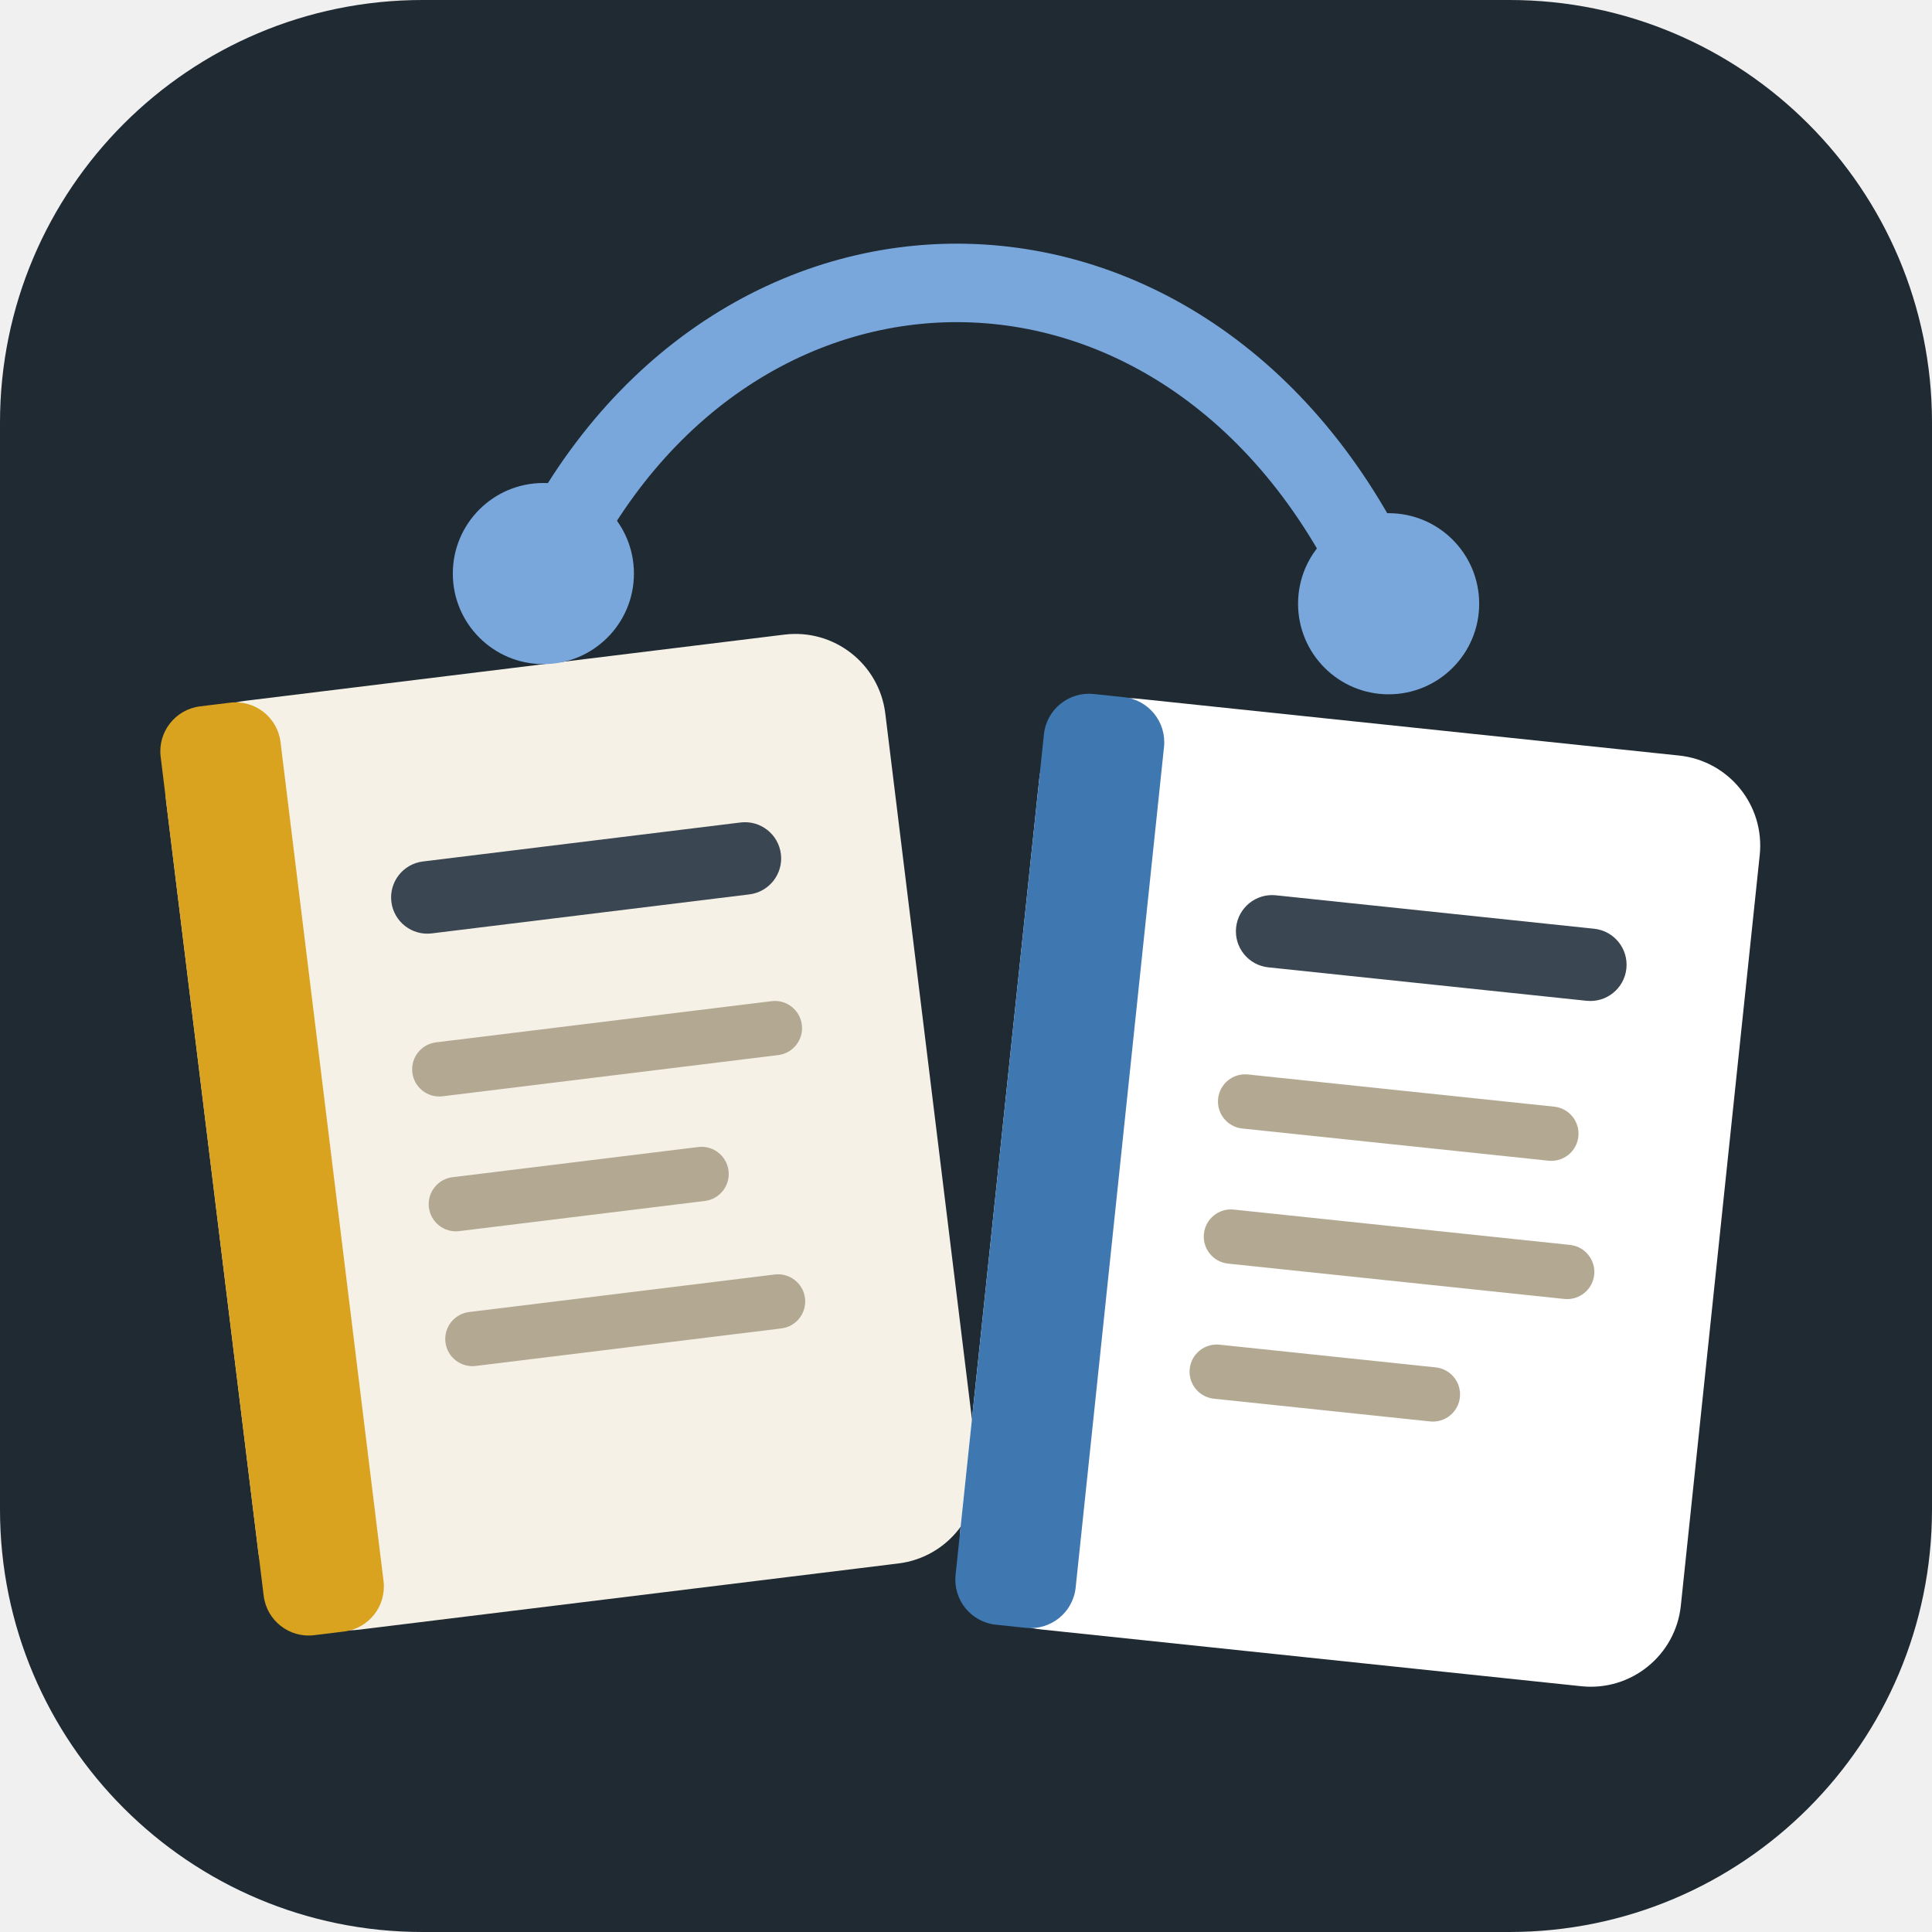
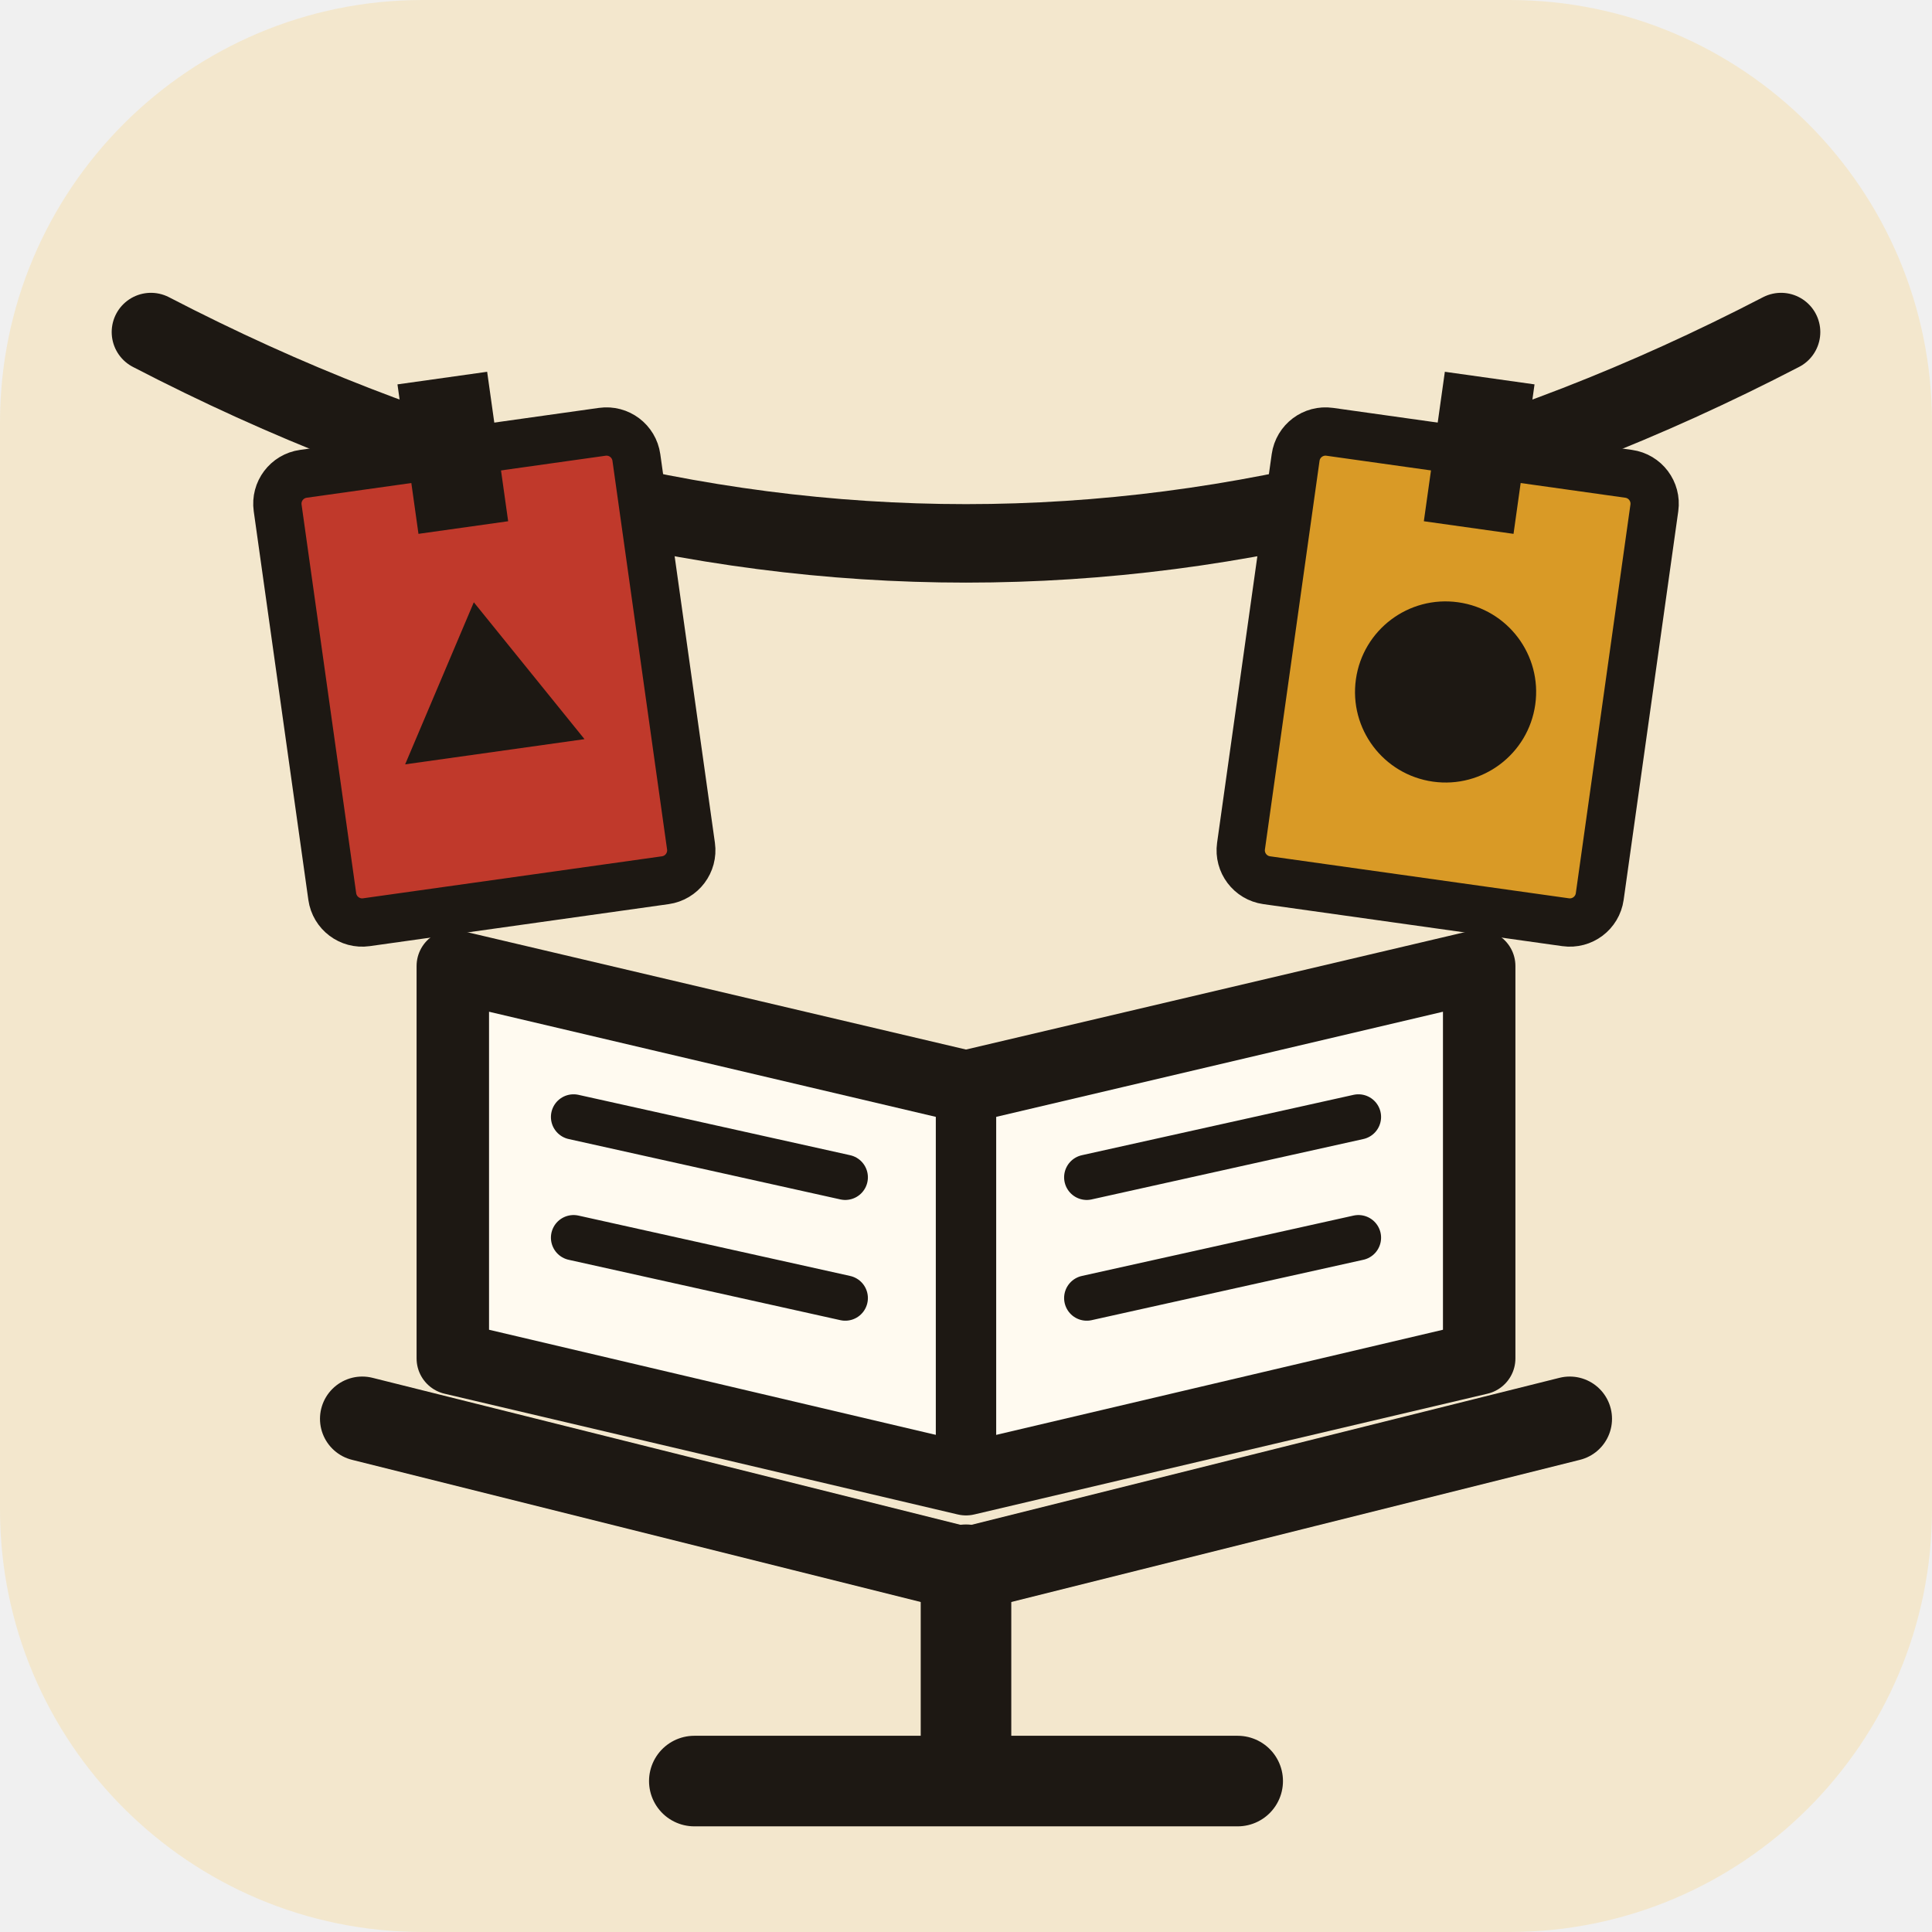
- <svg xmlns="http://www.w3.org/2000/svg" viewBox="0 0 64 64" width="64" height="64">
-   <rect width="64" height="64" rx="14" fill="#1f2a33" />
-   <g transform="rotate(-7 19 38)">
-     <rect x="7" y="22" width="24" height="31" rx="3" fill="#f6f1e6" />
-     <rect x="7" y="22" width="4" height="31" rx="1.5" fill="#d9a21f" />
-     <rect x="14" y="28" width="13" height="2.4" rx="1.2" fill="#3a4651" />
-     <rect x="14" y="34" width="13" height="1.8" rx="0.9" fill="#b3a993" />
-     <rect x="14" y="38.5" width="10" height="1.8" rx="0.9" fill="#b3a993" />
-     <rect x="14" y="43" width="12" height="1.8" rx="0.9" fill="#b3a993" />
+ <svg xmlns="http://www.w3.org/2000/svg" viewBox="0 0 64 64">
+   <rect width="64" height="64" rx="14" fill="#f3e7cd" />
+   <path d="M5 11 Q32 25 59 11" fill="none" stroke="#1d1813" stroke-width="2.6" stroke-linecap="round" />
+   <g transform="rotate(-8 15 15)">
+     <rect x="9" y="15" width="12" height="15" rx="1" fill="#c0392b" stroke="#1d1813" stroke-width="1.6" />
+     <path d="M12 25 l3 -5 l3 5 z" fill="#1d1813" />
+     <rect x="13.5" y="12.5" width="3" height="5" fill="#1d1813" />
  </g>
-   <g transform="rotate(6 45 40)">
-     <rect x="33" y="24" width="24" height="31" rx="3" fill="#ffffff" />
-     <rect x="33" y="24" width="4" height="31" rx="1.5" fill="#3f78b0" />
-     <rect x="40" y="30" width="13" height="2.4" rx="1.2" fill="#3a4651" />
-     <rect x="40" y="36" width="12" height="1.8" rx="0.9" fill="#b3a993" />
-     <rect x="40" y="40.5" width="13" height="1.8" rx="0.9" fill="#b3a993" />
-     <rect x="40" y="45" width="9" height="1.8" rx="0.9" fill="#b3a993" />
+   <g transform="rotate(8 49 15)">
+     <rect x="43" y="15" width="12" height="15" rx="1" fill="#d99a26" stroke="#1d1813" stroke-width="1.6" />
+     <circle cx="49" cy="23" r="3" fill="#1d1813" />
+     <rect x="47.5" y="12.5" width="3" height="5" fill="#1d1813" />
  </g>
-   <path d="M18 19 C 24 6, 40 6, 46 20" fill="none" stroke="#79a7dc" stroke-width="2.6" stroke-linecap="round" />
-   <circle cx="18" cy="19" r="3" fill="#79a7dc" />
-   <circle cx="46" cy="20" r="3" fill="#79a7dc" />
+   <path d="M15 32 L32 36 L49 32 L49 45 L32 49 L15 45 Z" fill="#fffaf0" stroke="#1d1813" stroke-width="2.4" stroke-linejoin="round" />
+   <path d="M32 36 V49" stroke="#1d1813" stroke-width="2" />
+   <path d="M19 37 l9 2 M19 41 l9 2 M36 39 l9 -2 M36 43 l9 -2" stroke="#1d1813" stroke-width="1.5" stroke-linecap="round" />
+   <path d="M12 47 L32 52 L52 47" fill="none" stroke="#1d1813" stroke-width="2.8" stroke-linecap="round" stroke-linejoin="round" />
+   <path d="M32 52 V58 M23 59 H41" stroke="#1d1813" stroke-width="3" stroke-linecap="round" />
</svg>
